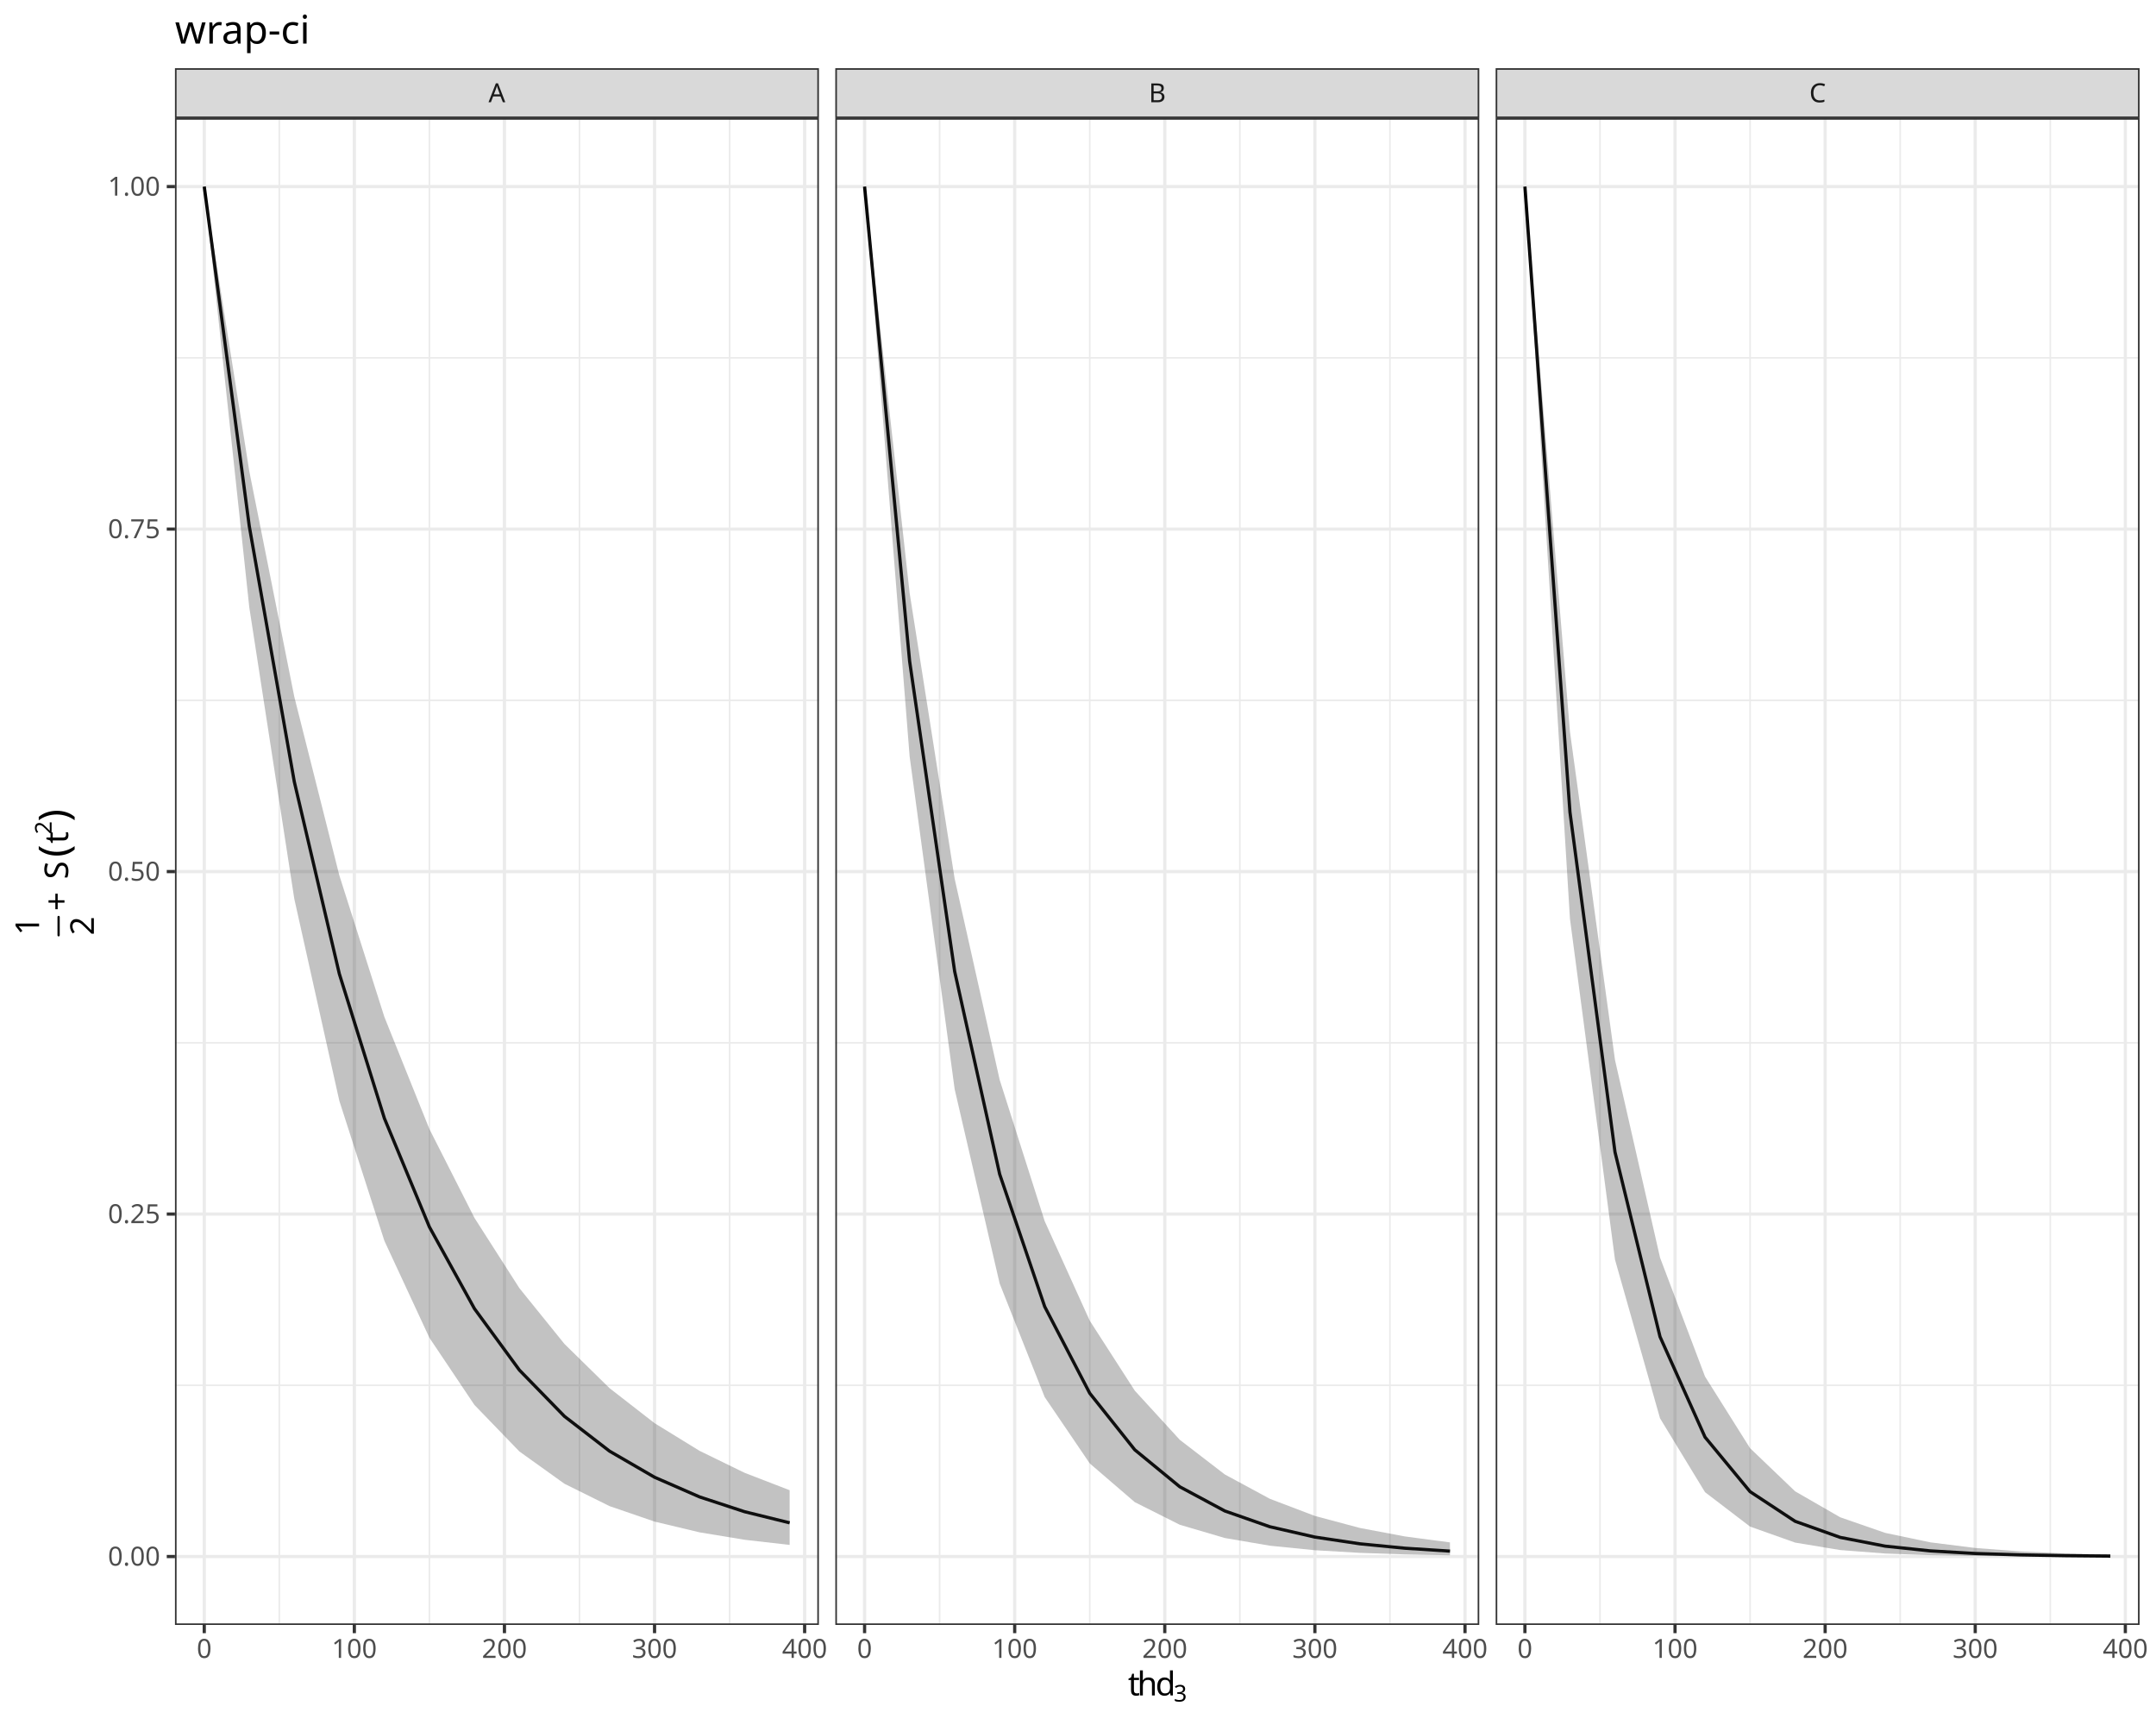
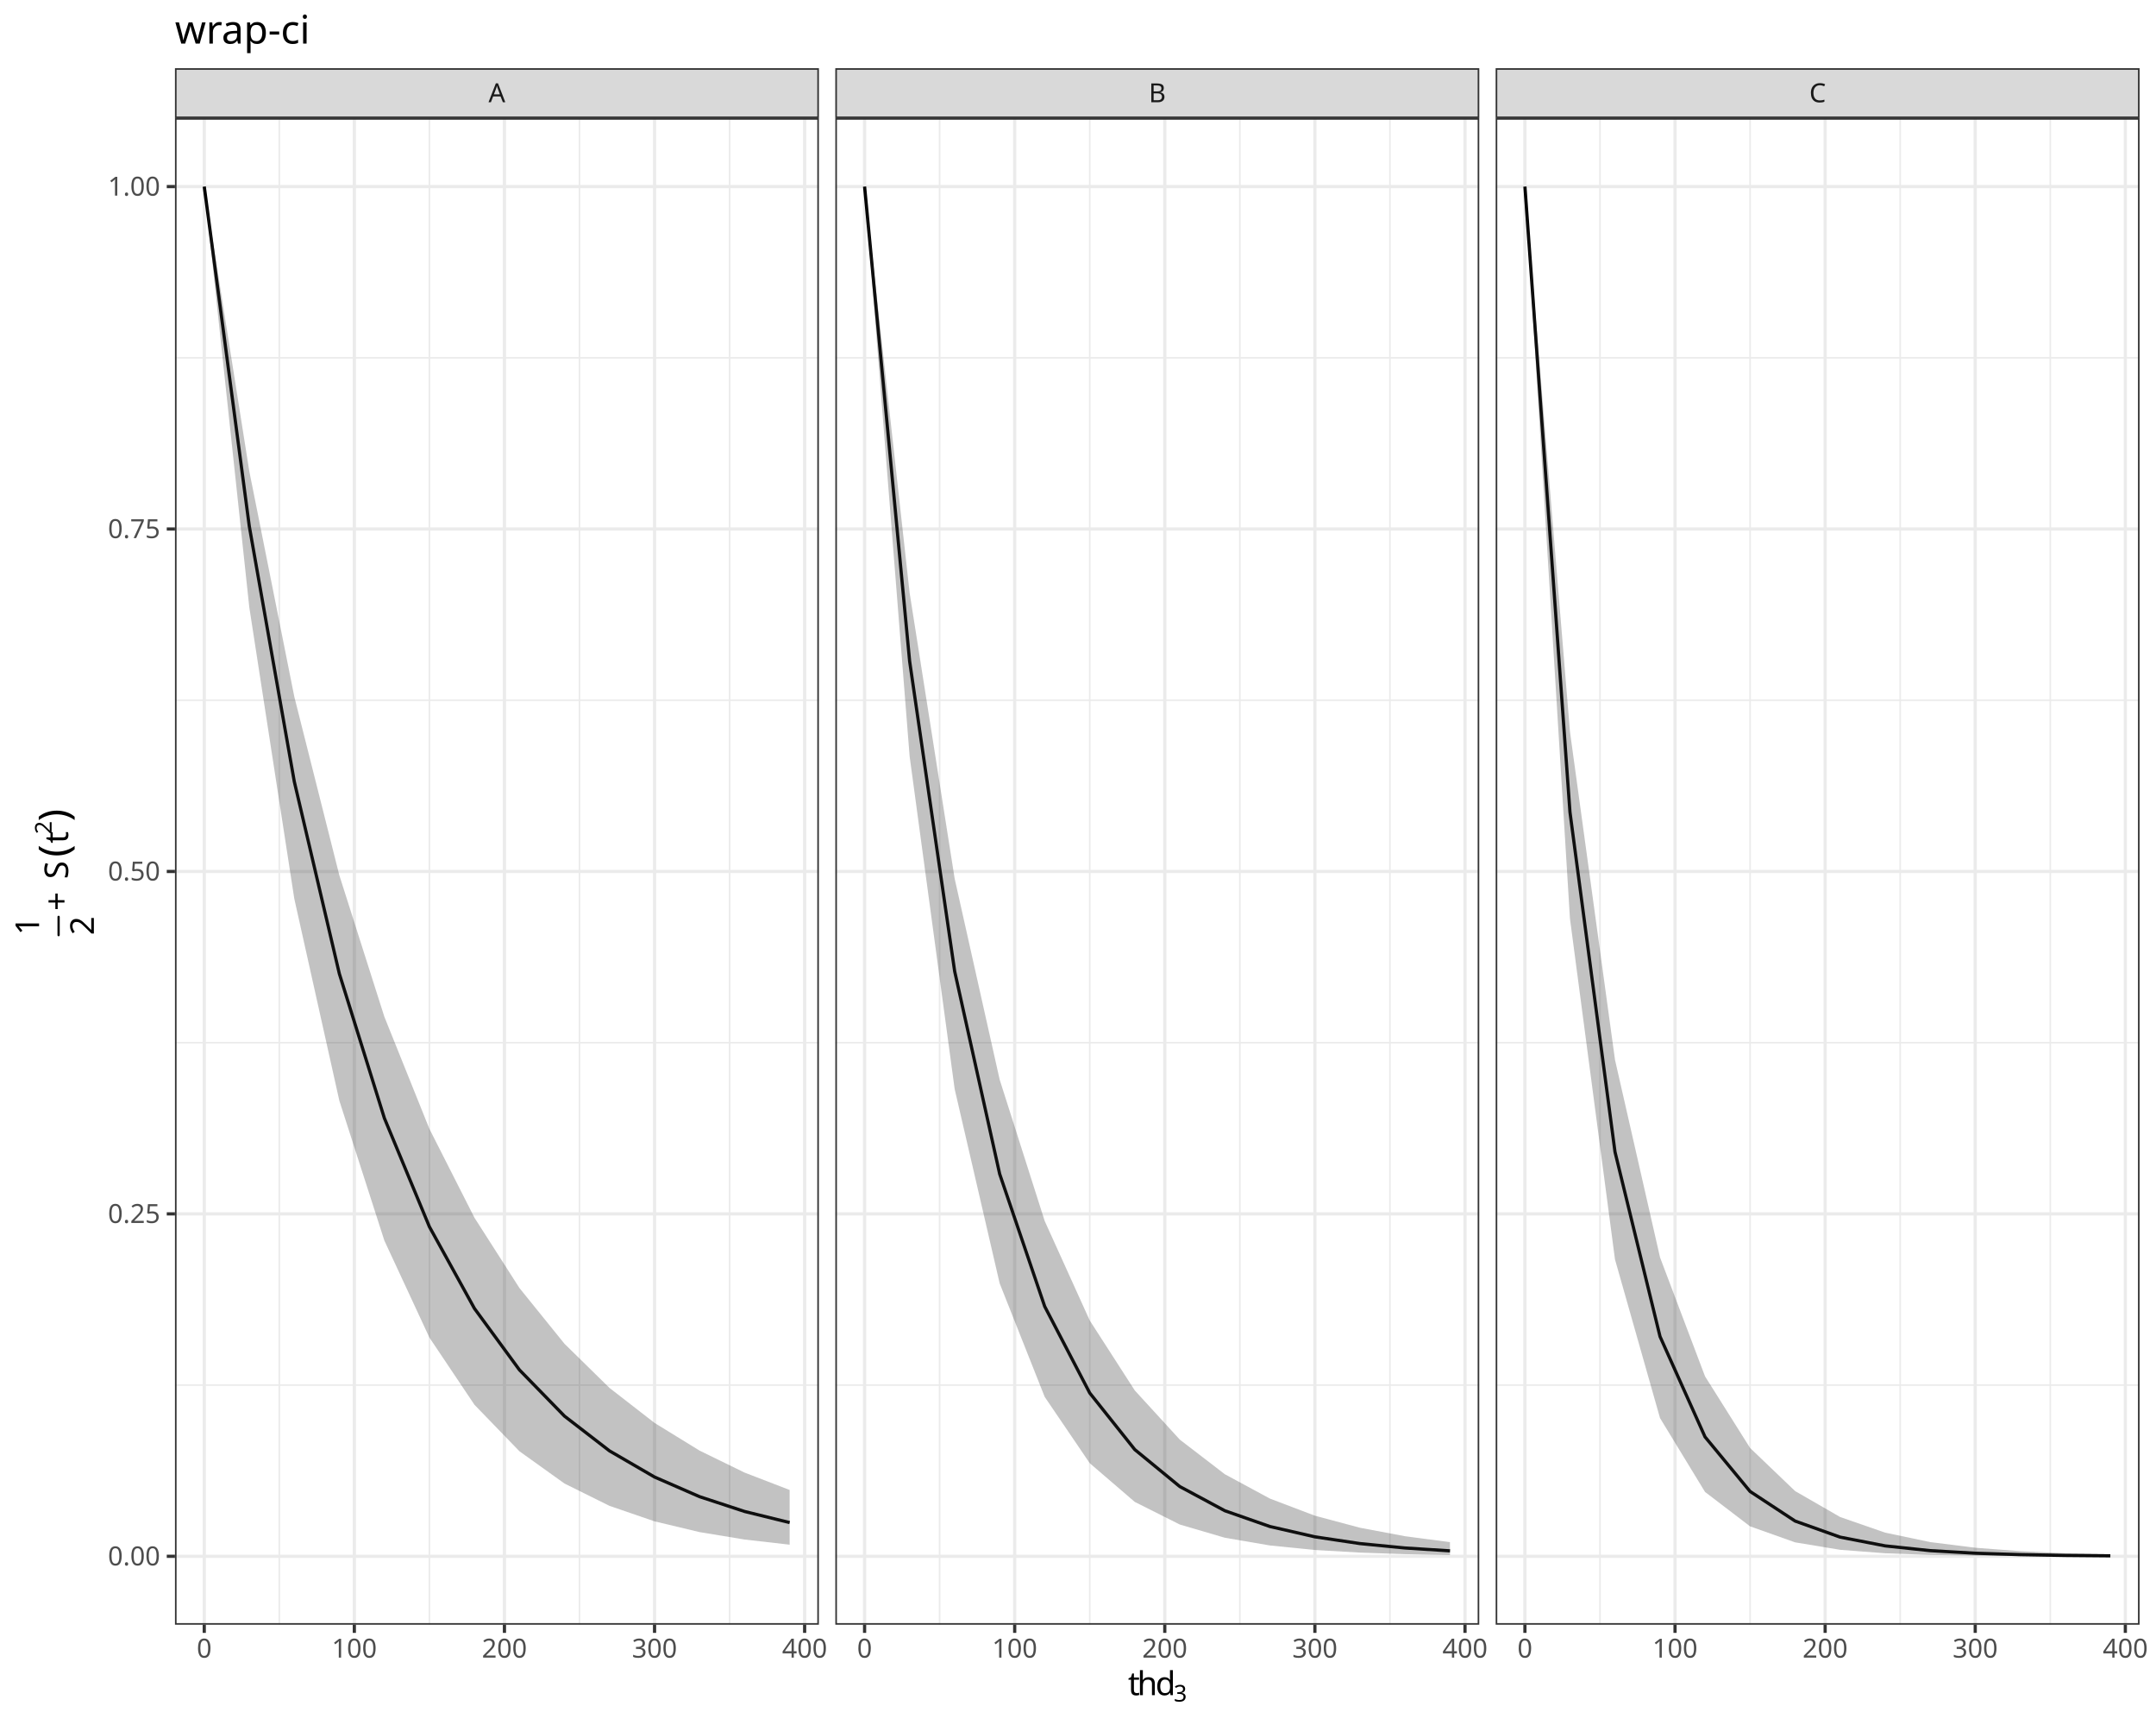
<svg xmlns="http://www.w3.org/2000/svg" class="svglite" data-engine-version="2.0" width="720.00pt" height="576.00pt" viewBox="0 0 720.00 576.00">
  <defs>
    <style type="text/css">
    .svglite line, .svglite polyline, .svglite polygon, .svglite path, .svglite rect, .svglite circle {
      fill: none;
      stroke: #000000;
      stroke-linecap: round;
      stroke-linejoin: round;
      stroke-miterlimit: 10.00;
    }
  </style>
  </defs>
  <rect width="100%" height="100%" style="stroke: none; fill: #FFFFFF;" />
  <defs>
    <clipPath id="cpMC4wMHw3MjAuMDB8MC4wMHw1NzYuMDA=">
      <rect x="0.00" y="0.00" width="720.00" height="576.00" />
    </clipPath>
  </defs>
  <g clip-path="url(#cpMC4wMHw3MjAuMDB8MC4wMHw1NzYuMDA=)">
    <rect x="0" y="0.00" width="720.00" height="576.00" style="stroke-width: 1.07; stroke: #FFFFFF; fill: #FFFFFF;" />
  </g>
  <defs>
-     <clipPath id="cpNTguNDN8MjczLjQ4fDM5LjQzfDU0Mi42MA==">
-       <rect x="58.43" y="39.43" width="215.04" height="503.17" />
-     </clipPath>
-   </defs>
-   <g clip-path="url(#cpNTguNDN8MjczLjQ4fDM5LjQzfDU0Mi42MA==)">
-     <rect x="58.43" y="39.43" width="215.04" height="503.17" style="stroke-width: 1.07; stroke: none; fill: #FFFFFF;" />
-     <polyline points="58.43,462.57 273.48,462.57 " style="stroke-width: 0.53; stroke: #EBEBEB; stroke-linecap: butt;" />
-     <polyline points="58.43,348.21 273.48,348.21 " style="stroke-width: 0.53; stroke: #EBEBEB; stroke-linecap: butt;" />
-     <polyline points="58.43,233.85 273.48,233.85 " style="stroke-width: 0.53; stroke: #EBEBEB; stroke-linecap: butt;" />
-     <polyline points="58.43,119.49 273.48,119.49 " style="stroke-width: 0.53; stroke: #EBEBEB; stroke-linecap: butt;" />
-     <polyline points="93.27,542.60 93.27,39.43 " style="stroke-width: 0.53; stroke: #EBEBEB; stroke-linecap: butt;" />
-     <polyline points="143.40,542.60 143.40,39.43 " style="stroke-width: 0.53; stroke: #EBEBEB; stroke-linecap: butt;" />
-     <polyline points="193.52,542.60 193.52,39.43 " style="stroke-width: 0.53; stroke: #EBEBEB; stroke-linecap: butt;" />
-     <polyline points="243.65,542.60 243.65,39.43 " style="stroke-width: 0.53; stroke: #EBEBEB; stroke-linecap: butt;" />
-     <polyline points="58.43,519.75 273.48,519.75 " style="stroke-width: 1.07; stroke: #EBEBEB; stroke-linecap: butt;" />
-     <polyline points="58.43,405.39 273.48,405.39 " style="stroke-width: 1.07; stroke: #EBEBEB; stroke-linecap: butt;" />
-     <polyline points="58.43,291.03 273.48,291.03 " style="stroke-width: 1.07; stroke: #EBEBEB; stroke-linecap: butt;" />
-     <polyline points="58.43,176.67 273.48,176.67 " style="stroke-width: 1.07; stroke: #EBEBEB; stroke-linecap: butt;" />
+     <clipPath id="cpNTguNDN8MjczLjQ4fDM5LjQzfDU0Mi41MQ==">
+       <rect x="58.43" y="39.43" width="215.04" height="503.08" />
+     </clipPath>
+   </defs>
+   <g clip-path="url(#cpNTguNDN8MjczLjQ4fDM5LjQzfDU0Mi41MQ==)">
+     <rect x="58.43" y="39.43" width="215.04" height="503.08" style="stroke-width: 1.07; stroke: none; fill: #FFFFFF;" />
+     <polyline points="58.43,462.50 273.48,462.50 " style="stroke-width: 0.53; stroke: #EBEBEB; stroke-linecap: butt;" />
+     <polyline points="58.43,348.16 273.48,348.16 " style="stroke-width: 0.53; stroke: #EBEBEB; stroke-linecap: butt;" />
+     <polyline points="58.43,233.81 273.48,233.81 " style="stroke-width: 0.53; stroke: #EBEBEB; stroke-linecap: butt;" />
+     <polyline points="58.43,119.47 273.48,119.47 " style="stroke-width: 0.53; stroke: #EBEBEB; stroke-linecap: butt;" />
+     <polyline points="93.27,542.51 93.27,39.43 " style="stroke-width: 0.53; stroke: #EBEBEB; stroke-linecap: butt;" />
+     <polyline points="143.40,542.51 143.40,39.43 " style="stroke-width: 0.53; stroke: #EBEBEB; stroke-linecap: butt;" />
+     <polyline points="193.52,542.51 193.52,39.43 " style="stroke-width: 0.53; stroke: #EBEBEB; stroke-linecap: butt;" />
+     <polyline points="243.65,542.51 243.65,39.43 " style="stroke-width: 0.53; stroke: #EBEBEB; stroke-linecap: butt;" />
+     <polyline points="58.43,519.67 273.48,519.67 " style="stroke-width: 1.07; stroke: #EBEBEB; stroke-linecap: butt;" />
+     <polyline points="58.43,405.33 273.48,405.33 " style="stroke-width: 1.07; stroke: #EBEBEB; stroke-linecap: butt;" />
+     <polyline points="58.43,290.99 273.48,290.99 " style="stroke-width: 1.07; stroke: #EBEBEB; stroke-linecap: butt;" />
+     <polyline points="58.43,176.64 273.48,176.64 " style="stroke-width: 1.07; stroke: #EBEBEB; stroke-linecap: butt;" />
    <polyline points="58.43,62.30 273.48,62.30 " style="stroke-width: 1.07; stroke: #EBEBEB; stroke-linecap: butt;" />
-     <polyline points="68.21,542.60 68.21,39.43 " style="stroke-width: 1.07; stroke: #EBEBEB; stroke-linecap: butt;" />
-     <polyline points="118.33,542.60 118.33,39.43 " style="stroke-width: 1.07; stroke: #EBEBEB; stroke-linecap: butt;" />
-     <polyline points="168.46,542.60 168.46,39.43 " style="stroke-width: 1.07; stroke: #EBEBEB; stroke-linecap: butt;" />
-     <polyline points="218.59,542.60 218.59,39.43 " style="stroke-width: 1.07; stroke: #EBEBEB; stroke-linecap: butt;" />
-     <polyline points="268.71,542.60 268.71,39.43 " style="stroke-width: 1.07; stroke: #EBEBEB; stroke-linecap: butt;" />
-     <polyline points="68.21,62.30 83.25,175.72 98.28,261.02 113.32,325.17 128.36,373.41 143.40,409.70 158.44,436.98 173.47,457.51 188.51,472.94 203.55,484.55 218.59,493.27 233.63,499.84 248.66,504.78 263.70,508.49 " style="stroke-width: 1.07; stroke-linecap: butt;" />
-     <polygon points="68.21,62.30 83.25,157.35 98.28,232.65 113.32,292.30 128.36,339.56 143.40,377.00 158.44,406.66 173.47,430.16 188.51,448.77 203.55,463.52 218.59,475.21 233.63,484.46 248.66,491.79 263.70,497.60 263.70,515.87 248.66,514.15 233.63,511.67 218.59,508.08 203.55,502.91 188.51,495.45 173.47,484.68 158.44,469.13 143.40,446.70 128.36,414.31 113.32,367.58 98.28,300.13 83.25,202.79 68.21,62.30 " style="stroke-width: 0.00; stroke: none; stroke-linecap: butt; fill: #333333; fill-opacity: 0.30;" />
-     <polyline points="68.21,62.30 83.25,157.35 98.28,232.65 113.32,292.30 128.36,339.56 143.40,377.00 158.44,406.66 173.47,430.16 188.51,448.77 203.55,463.52 218.59,475.21 233.63,484.46 248.66,491.79 263.70,497.60 " style="stroke-width: 1.07; stroke: none; stroke-linecap: butt;" />
-     <polyline points="263.70,515.87 248.66,514.15 233.63,511.67 218.59,508.08 203.55,502.91 188.51,495.45 173.47,484.68 158.44,469.13 143.40,446.70 128.36,414.31 113.32,367.58 98.28,300.13 83.25,202.79 68.21,62.30 " style="stroke-width: 1.07; stroke: none; stroke-linecap: butt;" />
-     <rect x="58.43" y="39.43" width="215.04" height="503.17" style="stroke-width: 1.07; stroke: #333333;" />
-   </g>
-   <g clip-path="url(#cpMC4wMHw3MjAuMDB8MC4wMHw1NzYuMDA=)">
- </g>
-   <defs>
-     <clipPath id="cpMjc4Ljk2fDQ5NC4wMHwzOS40M3w1NDIuNjA=">
-       <rect x="278.96" y="39.43" width="215.04" height="503.17" />
-     </clipPath>
-   </defs>
-   <g clip-path="url(#cpMjc4Ljk2fDQ5NC4wMHwzOS40M3w1NDIuNjA=)">
-     <rect x="278.96" y="39.43" width="215.04" height="503.17" style="stroke-width: 1.07; stroke: none; fill: #FFFFFF;" />
-     <polyline points="278.96,462.57 494.00,462.57 " style="stroke-width: 0.53; stroke: #EBEBEB; stroke-linecap: butt;" />
-     <polyline points="278.96,348.21 494.00,348.21 " style="stroke-width: 0.53; stroke: #EBEBEB; stroke-linecap: butt;" />
-     <polyline points="278.96,233.85 494.00,233.85 " style="stroke-width: 0.53; stroke: #EBEBEB; stroke-linecap: butt;" />
-     <polyline points="278.96,119.49 494.00,119.49 " style="stroke-width: 0.53; stroke: #EBEBEB; stroke-linecap: butt;" />
-     <polyline points="313.79,542.60 313.79,39.43 " style="stroke-width: 0.53; stroke: #EBEBEB; stroke-linecap: butt;" />
-     <polyline points="363.92,542.60 363.92,39.43 " style="stroke-width: 0.53; stroke: #EBEBEB; stroke-linecap: butt;" />
-     <polyline points="414.05,542.60 414.05,39.43 " style="stroke-width: 0.53; stroke: #EBEBEB; stroke-linecap: butt;" />
-     <polyline points="464.17,542.60 464.17,39.43 " style="stroke-width: 0.53; stroke: #EBEBEB; stroke-linecap: butt;" />
-     <polyline points="278.96,519.75 494.00,519.75 " style="stroke-width: 1.07; stroke: #EBEBEB; stroke-linecap: butt;" />
-     <polyline points="278.96,405.39 494.00,405.39 " style="stroke-width: 1.07; stroke: #EBEBEB; stroke-linecap: butt;" />
-     <polyline points="278.96,291.03 494.00,291.03 " style="stroke-width: 1.07; stroke: #EBEBEB; stroke-linecap: butt;" />
-     <polyline points="278.96,176.67 494.00,176.67 " style="stroke-width: 1.07; stroke: #EBEBEB; stroke-linecap: butt;" />
+     <polyline points="68.21,542.51 68.21,39.43 " style="stroke-width: 1.07; stroke: #EBEBEB; stroke-linecap: butt;" />
+     <polyline points="118.33,542.51 118.33,39.43 " style="stroke-width: 1.07; stroke: #EBEBEB; stroke-linecap: butt;" />
+     <polyline points="168.46,542.51 168.46,39.43 " style="stroke-width: 1.07; stroke: #EBEBEB; stroke-linecap: butt;" />
+     <polyline points="218.59,542.51 218.59,39.43 " style="stroke-width: 1.07; stroke: #EBEBEB; stroke-linecap: butt;" />
+     <polyline points="268.71,542.51 268.71,39.43 " style="stroke-width: 1.07; stroke: #EBEBEB; stroke-linecap: butt;" />
+     <polyline points="68.21,62.30 83.25,175.70 98.28,260.98 113.32,325.12 128.36,373.36 143.40,409.63 158.44,436.92 173.47,457.43 188.51,472.86 203.55,484.47 218.59,493.20 233.63,499.76 248.66,504.70 263.70,508.41 " style="stroke-width: 1.07; stroke-linecap: butt;" />
+     <polygon points="68.21,62.30 83.25,157.33 98.28,232.62 113.32,292.26 128.36,339.51 143.40,376.94 158.44,406.60 173.47,430.09 188.51,448.70 203.55,463.45 218.59,475.13 233.63,484.38 248.66,491.72 263.70,497.52 263.70,515.79 248.66,514.07 233.63,511.59 218.59,508.00 203.55,502.83 188.51,495.37 173.47,484.60 158.44,469.06 143.40,446.63 128.36,414.25 113.32,367.52 98.28,300.09 83.25,202.76 68.21,62.30 " style="stroke-width: 0.00; stroke: none; stroke-linecap: butt; fill: #333333; fill-opacity: 0.30;" />
+     <polyline points="68.21,62.30 83.25,157.33 98.28,232.62 113.32,292.26 128.36,339.51 143.40,376.94 158.44,406.60 173.47,430.09 188.51,448.70 203.55,463.45 218.59,475.13 233.63,484.38 248.66,491.72 263.70,497.52 " style="stroke-width: 1.07; stroke: none; stroke-linecap: butt;" />
+     <polyline points="263.70,515.79 248.66,514.07 233.63,511.59 218.59,508.00 203.55,502.83 188.51,495.37 173.47,484.60 158.44,469.06 143.40,446.63 128.36,414.25 113.32,367.52 98.28,300.09 83.25,202.76 68.21,62.30 " style="stroke-width: 1.07; stroke: none; stroke-linecap: butt;" />
+     <rect x="58.43" y="39.43" width="215.04" height="503.08" style="stroke-width: 1.07; stroke: #333333;" />
+   </g>
+   <g clip-path="url(#cpMC4wMHw3MjAuMDB8MC4wMHw1NzYuMDA=)">
+ </g>
+   <defs>
+     <clipPath id="cpMjc4Ljk2fDQ5NC4wMHwzOS40M3w1NDIuNTE=">
+       <rect x="278.96" y="39.43" width="215.04" height="503.08" />
+     </clipPath>
+   </defs>
+   <g clip-path="url(#cpMjc4Ljk2fDQ5NC4wMHwzOS40M3w1NDIuNTE=)">
+     <rect x="278.96" y="39.43" width="215.04" height="503.08" style="stroke-width: 1.07; stroke: none; fill: #FFFFFF;" />
+     <polyline points="278.96,462.50 494.00,462.50 " style="stroke-width: 0.53; stroke: #EBEBEB; stroke-linecap: butt;" />
+     <polyline points="278.96,348.16 494.00,348.16 " style="stroke-width: 0.53; stroke: #EBEBEB; stroke-linecap: butt;" />
+     <polyline points="278.96,233.81 494.00,233.81 " style="stroke-width: 0.53; stroke: #EBEBEB; stroke-linecap: butt;" />
+     <polyline points="278.96,119.47 494.00,119.47 " style="stroke-width: 0.53; stroke: #EBEBEB; stroke-linecap: butt;" />
+     <polyline points="313.79,542.51 313.79,39.43 " style="stroke-width: 0.53; stroke: #EBEBEB; stroke-linecap: butt;" />
+     <polyline points="363.92,542.51 363.92,39.43 " style="stroke-width: 0.53; stroke: #EBEBEB; stroke-linecap: butt;" />
+     <polyline points="414.05,542.51 414.05,39.43 " style="stroke-width: 0.53; stroke: #EBEBEB; stroke-linecap: butt;" />
+     <polyline points="464.17,542.51 464.17,39.43 " style="stroke-width: 0.53; stroke: #EBEBEB; stroke-linecap: butt;" />
+     <polyline points="278.96,519.67 494.00,519.67 " style="stroke-width: 1.07; stroke: #EBEBEB; stroke-linecap: butt;" />
+     <polyline points="278.96,405.33 494.00,405.33 " style="stroke-width: 1.07; stroke: #EBEBEB; stroke-linecap: butt;" />
+     <polyline points="278.96,290.99 494.00,290.99 " style="stroke-width: 1.07; stroke: #EBEBEB; stroke-linecap: butt;" />
+     <polyline points="278.96,176.64 494.00,176.64 " style="stroke-width: 1.07; stroke: #EBEBEB; stroke-linecap: butt;" />
    <polyline points="278.96,62.30 494.00,62.30 " style="stroke-width: 1.07; stroke: #EBEBEB; stroke-linecap: butt;" />
-     <polyline points="288.73,542.60 288.73,39.43 " style="stroke-width: 1.07; stroke: #EBEBEB; stroke-linecap: butt;" />
-     <polyline points="338.86,542.60 338.86,39.43 " style="stroke-width: 1.07; stroke: #EBEBEB; stroke-linecap: butt;" />
-     <polyline points="388.98,542.60 388.98,39.43 " style="stroke-width: 1.07; stroke: #EBEBEB; stroke-linecap: butt;" />
-     <polyline points="439.11,542.60 439.11,39.43 " style="stroke-width: 1.07; stroke: #EBEBEB; stroke-linecap: butt;" />
-     <polyline points="489.24,542.60 489.24,39.43 " style="stroke-width: 1.07; stroke: #EBEBEB; stroke-linecap: butt;" />
-     <polyline points="288.73,62.30 303.77,220.79 318.81,324.37 333.84,392.07 348.88,436.30 363.92,465.22 378.96,484.11 394.00,496.46 409.03,504.53 424.07,509.80 439.11,513.25 454.15,515.50 469.19,516.97 484.22,517.94 " style="stroke-width: 1.07; stroke-linecap: butt;" />
-     <polygon points="288.73,62.30 303.77,197.99 318.81,293.43 333.84,360.56 348.88,407.78 363.92,440.99 378.96,464.35 394.00,480.78 409.03,492.34 424.07,500.47 439.11,506.19 454.15,510.21 469.19,513.04 484.22,515.03 484.22,519.33 469.19,519.03 454.15,518.52 439.11,517.64 424.07,516.13 409.03,513.56 394.00,509.14 378.96,501.59 363.92,488.65 348.88,466.51 333.84,428.60 318.81,363.69 303.77,252.56 288.73,62.30 " style="stroke-width: 0.00; stroke: none; stroke-linecap: butt; fill: #333333; fill-opacity: 0.30;" />
-     <polyline points="288.73,62.30 303.77,197.99 318.81,293.43 333.84,360.56 348.88,407.78 363.92,440.99 378.96,464.35 394.00,480.78 409.03,492.34 424.07,500.47 439.11,506.19 454.15,510.21 469.19,513.04 484.22,515.03 " style="stroke-width: 1.07; stroke: none; stroke-linecap: butt;" />
-     <polyline points="484.22,519.33 469.19,519.03 454.15,518.52 439.11,517.64 424.07,516.13 409.03,513.56 394.00,509.14 378.96,501.59 363.92,488.65 348.88,466.51 333.84,428.60 318.81,363.69 303.77,252.56 288.73,62.30 " style="stroke-width: 1.07; stroke: none; stroke-linecap: butt;" />
-     <rect x="278.96" y="39.43" width="215.04" height="503.17" style="stroke-width: 1.07; stroke: #333333;" />
-   </g>
-   <g clip-path="url(#cpMC4wMHw3MjAuMDB8MC4wMHw1NzYuMDA=)">
- </g>
-   <defs>
-     <clipPath id="cpNDk5LjQ4fDcxNC41MnwzOS40M3w1NDIuNjA=">
-       <rect x="499.48" y="39.43" width="215.04" height="503.17" />
-     </clipPath>
-   </defs>
-   <g clip-path="url(#cpNDk5LjQ4fDcxNC41MnwzOS40M3w1NDIuNjA=)">
-     <rect x="499.48" y="39.43" width="215.04" height="503.17" style="stroke-width: 1.07; stroke: none; fill: #FFFFFF;" />
-     <polyline points="499.48,462.57 714.52,462.57 " style="stroke-width: 0.53; stroke: #EBEBEB; stroke-linecap: butt;" />
-     <polyline points="499.48,348.21 714.52,348.21 " style="stroke-width: 0.53; stroke: #EBEBEB; stroke-linecap: butt;" />
-     <polyline points="499.48,233.85 714.52,233.85 " style="stroke-width: 0.53; stroke: #EBEBEB; stroke-linecap: butt;" />
-     <polyline points="499.48,119.49 714.52,119.49 " style="stroke-width: 0.53; stroke: #EBEBEB; stroke-linecap: butt;" />
-     <polyline points="534.32,542.60 534.32,39.43 " style="stroke-width: 0.53; stroke: #EBEBEB; stroke-linecap: butt;" />
-     <polyline points="584.44,542.60 584.44,39.43 " style="stroke-width: 0.53; stroke: #EBEBEB; stroke-linecap: butt;" />
-     <polyline points="634.57,542.60 634.57,39.43 " style="stroke-width: 0.53; stroke: #EBEBEB; stroke-linecap: butt;" />
-     <polyline points="684.70,542.60 684.70,39.43 " style="stroke-width: 0.53; stroke: #EBEBEB; stroke-linecap: butt;" />
-     <polyline points="499.48,519.75 714.52,519.75 " style="stroke-width: 1.07; stroke: #EBEBEB; stroke-linecap: butt;" />
-     <polyline points="499.48,405.39 714.52,405.39 " style="stroke-width: 1.07; stroke: #EBEBEB; stroke-linecap: butt;" />
-     <polyline points="499.48,291.03 714.52,291.03 " style="stroke-width: 1.07; stroke: #EBEBEB; stroke-linecap: butt;" />
-     <polyline points="499.48,176.67 714.52,176.67 " style="stroke-width: 1.07; stroke: #EBEBEB; stroke-linecap: butt;" />
+     <polyline points="288.73,542.51 288.73,39.43 " style="stroke-width: 1.07; stroke: #EBEBEB; stroke-linecap: butt;" />
+     <polyline points="338.86,542.51 338.86,39.43 " style="stroke-width: 1.07; stroke: #EBEBEB; stroke-linecap: butt;" />
+     <polyline points="388.98,542.51 388.98,39.43 " style="stroke-width: 1.07; stroke: #EBEBEB; stroke-linecap: butt;" />
+     <polyline points="439.11,542.51 439.11,39.43 " style="stroke-width: 1.07; stroke: #EBEBEB; stroke-linecap: butt;" />
+     <polyline points="489.24,542.51 489.24,39.43 " style="stroke-width: 1.07; stroke: #EBEBEB; stroke-linecap: butt;" />
+     <polyline points="288.73,62.30 303.77,220.76 318.81,324.32 333.84,392.00 348.88,436.24 363.92,465.14 378.96,484.03 394.00,496.38 409.03,504.45 424.07,509.72 439.11,513.17 454.15,515.42 469.19,516.89 484.22,517.85 " style="stroke-width: 1.07; stroke-linecap: butt;" />
+     <polygon points="288.73,62.30 303.77,197.96 318.81,293.38 333.84,360.50 348.88,407.71 363.92,440.92 378.96,464.28 394.00,480.71 409.03,492.26 424.07,500.39 439.11,506.11 454.15,510.13 469.19,512.96 484.22,514.95 484.22,519.25 469.19,518.95 454.15,518.43 439.11,517.56 424.07,516.05 409.03,513.47 394.00,509.06 378.96,501.51 363.92,488.58 348.88,466.44 333.84,428.53 318.81,363.64 303.77,252.53 288.73,62.30 " style="stroke-width: 0.00; stroke: none; stroke-linecap: butt; fill: #333333; fill-opacity: 0.30;" />
+     <polyline points="288.73,62.30 303.77,197.96 318.81,293.38 333.84,360.50 348.88,407.71 363.92,440.92 378.96,464.28 394.00,480.71 409.03,492.26 424.07,500.39 439.11,506.11 454.15,510.13 469.19,512.96 484.22,514.95 " style="stroke-width: 1.07; stroke: none; stroke-linecap: butt;" />
+     <polyline points="484.22,519.25 469.19,518.95 454.15,518.43 439.11,517.56 424.07,516.05 409.03,513.47 394.00,509.06 378.96,501.51 363.92,488.58 348.88,466.44 333.84,428.53 318.81,363.64 303.77,252.53 288.73,62.30 " style="stroke-width: 1.07; stroke: none; stroke-linecap: butt;" />
+     <rect x="278.96" y="39.43" width="215.04" height="503.08" style="stroke-width: 1.07; stroke: #333333;" />
+   </g>
+   <g clip-path="url(#cpMC4wMHw3MjAuMDB8MC4wMHw1NzYuMDA=)">
+ </g>
+   <defs>
+     <clipPath id="cpNDk5LjQ4fDcxNC41MnwzOS40M3w1NDIuNTE=">
+       <rect x="499.48" y="39.43" width="215.04" height="503.08" />
+     </clipPath>
+   </defs>
+   <g clip-path="url(#cpNDk5LjQ4fDcxNC41MnwzOS40M3w1NDIuNTE=)">
+     <rect x="499.48" y="39.43" width="215.04" height="503.08" style="stroke-width: 1.07; stroke: none; fill: #FFFFFF;" />
+     <polyline points="499.48,462.50 714.52,462.50 " style="stroke-width: 0.53; stroke: #EBEBEB; stroke-linecap: butt;" />
+     <polyline points="499.48,348.16 714.52,348.16 " style="stroke-width: 0.53; stroke: #EBEBEB; stroke-linecap: butt;" />
+     <polyline points="499.48,233.81 714.52,233.81 " style="stroke-width: 0.53; stroke: #EBEBEB; stroke-linecap: butt;" />
+     <polyline points="499.48,119.47 714.52,119.47 " style="stroke-width: 0.53; stroke: #EBEBEB; stroke-linecap: butt;" />
+     <polyline points="534.32,542.51 534.32,39.43 " style="stroke-width: 0.53; stroke: #EBEBEB; stroke-linecap: butt;" />
+     <polyline points="584.44,542.51 584.44,39.43 " style="stroke-width: 0.53; stroke: #EBEBEB; stroke-linecap: butt;" />
+     <polyline points="634.57,542.51 634.57,39.43 " style="stroke-width: 0.53; stroke: #EBEBEB; stroke-linecap: butt;" />
+     <polyline points="684.70,542.51 684.70,39.43 " style="stroke-width: 0.53; stroke: #EBEBEB; stroke-linecap: butt;" />
+     <polyline points="499.48,519.67 714.52,519.67 " style="stroke-width: 1.07; stroke: #EBEBEB; stroke-linecap: butt;" />
+     <polyline points="499.48,405.33 714.52,405.33 " style="stroke-width: 1.07; stroke: #EBEBEB; stroke-linecap: butt;" />
+     <polyline points="499.48,290.99 714.52,290.99 " style="stroke-width: 1.07; stroke: #EBEBEB; stroke-linecap: butt;" />
+     <polyline points="499.48,176.64 714.52,176.64 " style="stroke-width: 1.07; stroke: #EBEBEB; stroke-linecap: butt;" />
    <polyline points="499.48,62.30 714.52,62.30 " style="stroke-width: 1.07; stroke: #EBEBEB; stroke-linecap: butt;" />
-     <polyline points="509.25,542.60 509.25,39.43 " style="stroke-width: 1.07; stroke: #EBEBEB; stroke-linecap: butt;" />
-     <polyline points="559.38,542.60 559.38,39.43 " style="stroke-width: 1.07; stroke: #EBEBEB; stroke-linecap: butt;" />
-     <polyline points="609.51,542.60 609.51,39.43 " style="stroke-width: 1.07; stroke: #EBEBEB; stroke-linecap: butt;" />
-     <polyline points="659.63,542.60 659.63,39.43 " style="stroke-width: 1.07; stroke: #EBEBEB; stroke-linecap: butt;" />
-     <polyline points="709.76,542.60 709.76,39.43 " style="stroke-width: 1.07; stroke: #EBEBEB; stroke-linecap: butt;" />
-     <polyline points="509.25,62.30 524.29,271.19 539.33,384.69 554.37,446.36 569.40,479.88 584.44,498.08 599.48,507.98 614.52,513.35 629.56,516.28 644.59,517.86 659.63,518.73 674.67,519.19 689.71,519.45 704.75,519.59 " style="stroke-width: 1.07; stroke-linecap: butt;" />
-     <polygon points="509.25,62.30 524.29,244.34 539.33,353.94 554.37,419.92 569.40,459.65 584.44,483.57 599.48,497.97 614.52,506.63 629.56,511.85 644.59,515.00 659.63,516.89 674.67,518.03 689.71,518.71 704.75,519.13 704.75,519.73 689.71,519.70 674.67,519.65 659.63,519.53 644.59,519.28 629.56,518.74 614.52,517.58 599.48,515.09 584.44,509.75 569.40,498.26 554.37,473.59 539.33,420.60 524.29,306.79 509.25,62.30 " style="stroke-width: 0.00; stroke: none; stroke-linecap: butt; fill: #333333; fill-opacity: 0.30;" />
-     <polyline points="509.25,62.30 524.29,244.34 539.33,353.94 554.37,419.92 569.40,459.65 584.44,483.57 599.48,497.97 614.52,506.63 629.56,511.85 644.59,515.00 659.63,516.89 674.67,518.03 689.71,518.71 704.75,519.13 " style="stroke-width: 1.07; stroke: none; stroke-linecap: butt;" />
-     <polyline points="704.75,519.73 689.71,519.70 674.67,519.65 659.63,519.53 644.59,519.28 629.56,518.74 614.52,517.58 599.48,515.09 584.44,509.75 569.40,498.26 554.37,473.59 539.33,420.60 524.29,306.79 509.25,62.30 " style="stroke-width: 1.07; stroke: none; stroke-linecap: butt;" />
-     <rect x="499.48" y="39.43" width="215.04" height="503.17" style="stroke-width: 1.07; stroke: #333333;" />
+     <polyline points="509.25,542.51 509.25,39.43 " style="stroke-width: 1.07; stroke: #EBEBEB; stroke-linecap: butt;" />
+     <polyline points="559.38,542.51 559.38,39.43 " style="stroke-width: 1.07; stroke: #EBEBEB; stroke-linecap: butt;" />
+     <polyline points="609.51,542.51 609.51,39.43 " style="stroke-width: 1.07; stroke: #EBEBEB; stroke-linecap: butt;" />
+     <polyline points="659.63,542.51 659.63,39.43 " style="stroke-width: 1.07; stroke: #EBEBEB; stroke-linecap: butt;" />
+     <polyline points="709.76,542.51 709.76,39.43 " style="stroke-width: 1.07; stroke: #EBEBEB; stroke-linecap: butt;" />
+     <polyline points="509.25,62.30 524.29,271.15 539.33,384.63 554.37,446.29 569.40,479.80 584.44,498.01 599.48,507.90 614.52,513.27 629.56,516.19 644.59,517.78 659.63,518.64 674.67,519.11 689.71,519.37 704.75,519.50 " style="stroke-width: 1.07; stroke-linecap: butt;" />
+     <polygon points="509.25,62.30 524.29,244.31 539.33,353.88 554.37,419.86 569.40,459.58 584.44,483.49 599.48,497.89 614.52,506.55 629.56,511.77 644.59,514.92 659.63,516.81 674.67,517.95 689.71,518.63 704.75,519.04 704.75,519.65 689.71,519.62 674.67,519.57 659.63,519.45 644.59,519.20 629.56,518.66 614.52,517.50 599.48,515.01 584.44,509.67 569.40,498.18 554.37,473.52 539.33,420.54 524.29,306.74 509.25,62.30 " style="stroke-width: 0.00; stroke: none; stroke-linecap: butt; fill: #333333; fill-opacity: 0.30;" />
+     <polyline points="509.25,62.30 524.29,244.31 539.33,353.88 554.37,419.86 569.40,459.58 584.44,483.49 599.48,497.89 614.52,506.55 629.56,511.77 644.59,514.92 659.63,516.81 674.67,517.95 689.71,518.63 704.75,519.04 " style="stroke-width: 1.07; stroke: none; stroke-linecap: butt;" />
+     <polyline points="704.75,519.65 689.71,519.62 674.67,519.57 659.63,519.45 644.59,519.20 629.56,518.66 614.52,517.50 599.48,515.01 584.44,509.67 569.40,498.18 554.37,473.52 539.33,420.54 524.29,306.74 509.25,62.30 " style="stroke-width: 1.07; stroke: none; stroke-linecap: butt;" />
+     <rect x="499.48" y="39.43" width="215.04" height="503.08" style="stroke-width: 1.07; stroke: #333333;" />
  </g>
  <g clip-path="url(#cpMC4wMHw3MjAuMDB8MC4wMHw1NzYuMDA=)">
</g>
  <defs>
    <clipPath id="cpNTguNDN8MjczLjQ4fDIyLjc4fDM5LjQz">
      <rect x="58.43" y="22.78" width="215.04" height="16.65" />
    </clipPath>
  </defs>
  <g clip-path="url(#cpNTguNDN8MjczLjQ4fDIyLjc4fDM5LjQz)">
    <rect x="58.43" y="22.78" width="215.04" height="16.65" style="stroke-width: 1.07; stroke: #333333; fill: #D9D9D9;" />
    <text x="165.95" y="34.14" text-anchor="middle" style="font-size: 8.80px; fill: #1A1A1A; font-family: sans;" textLength="5.87px" lengthAdjust="spacingAndGlyphs">A</text>
  </g>
  <g clip-path="url(#cpMC4wMHw3MjAuMDB8MC4wMHw1NzYuMDA=)">
</g>
  <defs>
    <clipPath id="cpMjc4Ljk2fDQ5NC4wMHwyMi43OHwzOS40Mw==">
      <rect x="278.96" y="22.78" width="215.04" height="16.65" />
    </clipPath>
  </defs>
  <g clip-path="url(#cpMjc4Ljk2fDQ5NC4wMHwyMi43OHwzOS40Mw==)">
    <rect x="278.96" y="22.78" width="215.04" height="16.65" style="stroke-width: 1.07; stroke: #333333; fill: #D9D9D9;" />
    <text x="386.48" y="34.14" text-anchor="middle" style="font-size: 8.80px; fill: #1A1A1A; font-family: sans;" textLength="5.87px" lengthAdjust="spacingAndGlyphs">B</text>
  </g>
  <g clip-path="url(#cpMC4wMHw3MjAuMDB8MC4wMHw1NzYuMDA=)">
</g>
  <defs>
    <clipPath id="cpNDk5LjQ4fDcxNC41MnwyMi43OHwzOS40Mw==">
      <rect x="499.48" y="22.78" width="215.04" height="16.65" />
    </clipPath>
  </defs>
  <g clip-path="url(#cpNDk5LjQ4fDcxNC41MnwyMi43OHwzOS40Mw==)">
    <rect x="499.48" y="22.78" width="215.04" height="16.65" style="stroke-width: 1.07; stroke: #333333; fill: #D9D9D9;" />
    <text x="607.00" y="34.14" text-anchor="middle" style="font-size: 8.80px; fill: #1A1A1A; font-family: sans;" textLength="6.36px" lengthAdjust="spacingAndGlyphs">C</text>
  </g>
  <g clip-path="url(#cpMC4wMHw3MjAuMDB8MC4wMHw1NzYuMDA=)">
-     <polyline points="68.21,545.34 68.21,542.60 " style="stroke-width: 1.07; stroke: #333333; stroke-linecap: butt;" />
-     <polyline points="118.33,545.34 118.33,542.60 " style="stroke-width: 1.07; stroke: #333333; stroke-linecap: butt;" />
-     <polyline points="168.46,545.34 168.46,542.60 " style="stroke-width: 1.07; stroke: #333333; stroke-linecap: butt;" />
-     <polyline points="218.59,545.34 218.59,542.60 " style="stroke-width: 1.07; stroke: #333333; stroke-linecap: butt;" />
-     <polyline points="268.71,545.34 268.71,542.60 " style="stroke-width: 1.07; stroke: #333333; stroke-linecap: butt;" />
-     <text x="68.21" y="553.59" text-anchor="middle" style="font-size: 8.80px; fill: #4D4D4D; font-family: sans;" textLength="4.89px" lengthAdjust="spacingAndGlyphs">0</text>
-     <text x="118.33" y="553.59" text-anchor="middle" style="font-size: 8.80px; fill: #4D4D4D; font-family: sans;" textLength="14.68px" lengthAdjust="spacingAndGlyphs">100</text>
-     <text x="168.46" y="553.59" text-anchor="middle" style="font-size: 8.80px; fill: #4D4D4D; font-family: sans;" textLength="14.68px" lengthAdjust="spacingAndGlyphs">200</text>
-     <text x="218.59" y="553.59" text-anchor="middle" style="font-size: 8.80px; fill: #4D4D4D; font-family: sans;" textLength="14.68px" lengthAdjust="spacingAndGlyphs">300</text>
-     <text x="268.71" y="553.59" text-anchor="middle" style="font-size: 8.80px; fill: #4D4D4D; font-family: sans;" textLength="14.68px" lengthAdjust="spacingAndGlyphs">400</text>
-     <polyline points="288.73,545.34 288.73,542.60 " style="stroke-width: 1.07; stroke: #333333; stroke-linecap: butt;" />
-     <polyline points="338.86,545.34 338.86,542.60 " style="stroke-width: 1.07; stroke: #333333; stroke-linecap: butt;" />
-     <polyline points="388.98,545.34 388.98,542.60 " style="stroke-width: 1.07; stroke: #333333; stroke-linecap: butt;" />
-     <polyline points="439.11,545.34 439.11,542.60 " style="stroke-width: 1.07; stroke: #333333; stroke-linecap: butt;" />
-     <polyline points="489.24,545.34 489.24,542.60 " style="stroke-width: 1.07; stroke: #333333; stroke-linecap: butt;" />
-     <text x="288.73" y="553.59" text-anchor="middle" style="font-size: 8.80px; fill: #4D4D4D; font-family: sans;" textLength="4.89px" lengthAdjust="spacingAndGlyphs">0</text>
-     <text x="338.86" y="553.59" text-anchor="middle" style="font-size: 8.80px; fill: #4D4D4D; font-family: sans;" textLength="14.68px" lengthAdjust="spacingAndGlyphs">100</text>
-     <text x="388.98" y="553.59" text-anchor="middle" style="font-size: 8.80px; fill: #4D4D4D; font-family: sans;" textLength="14.68px" lengthAdjust="spacingAndGlyphs">200</text>
-     <text x="439.11" y="553.59" text-anchor="middle" style="font-size: 8.80px; fill: #4D4D4D; font-family: sans;" textLength="14.68px" lengthAdjust="spacingAndGlyphs">300</text>
-     <text x="489.24" y="553.59" text-anchor="middle" style="font-size: 8.80px; fill: #4D4D4D; font-family: sans;" textLength="14.68px" lengthAdjust="spacingAndGlyphs">400</text>
-     <polyline points="509.25,545.34 509.25,542.60 " style="stroke-width: 1.07; stroke: #333333; stroke-linecap: butt;" />
-     <polyline points="559.38,545.34 559.38,542.60 " style="stroke-width: 1.07; stroke: #333333; stroke-linecap: butt;" />
-     <polyline points="609.51,545.34 609.51,542.60 " style="stroke-width: 1.07; stroke: #333333; stroke-linecap: butt;" />
-     <polyline points="659.63,545.34 659.63,542.60 " style="stroke-width: 1.07; stroke: #333333; stroke-linecap: butt;" />
-     <polyline points="709.76,545.34 709.76,542.60 " style="stroke-width: 1.07; stroke: #333333; stroke-linecap: butt;" />
-     <text x="509.25" y="553.59" text-anchor="middle" style="font-size: 8.80px; fill: #4D4D4D; font-family: sans;" textLength="4.89px" lengthAdjust="spacingAndGlyphs">0</text>
-     <text x="559.38" y="553.59" text-anchor="middle" style="font-size: 8.80px; fill: #4D4D4D; font-family: sans;" textLength="14.68px" lengthAdjust="spacingAndGlyphs">100</text>
-     <text x="609.51" y="553.59" text-anchor="middle" style="font-size: 8.80px; fill: #4D4D4D; font-family: sans;" textLength="14.68px" lengthAdjust="spacingAndGlyphs">200</text>
-     <text x="659.63" y="553.59" text-anchor="middle" style="font-size: 8.80px; fill: #4D4D4D; font-family: sans;" textLength="14.68px" lengthAdjust="spacingAndGlyphs">300</text>
-     <text x="709.76" y="553.59" text-anchor="middle" style="font-size: 8.80px; fill: #4D4D4D; font-family: sans;" textLength="14.68px" lengthAdjust="spacingAndGlyphs">400</text>
-     <text x="53.50" y="522.78" text-anchor="end" style="font-size: 8.80px; fill: #4D4D4D; font-family: sans;" textLength="17.13px" lengthAdjust="spacingAndGlyphs">0.00</text>
-     <text x="53.50" y="408.42" text-anchor="end" style="font-size: 8.80px; fill: #4D4D4D; font-family: sans;" textLength="17.13px" lengthAdjust="spacingAndGlyphs">0.25</text>
-     <text x="53.50" y="294.06" text-anchor="end" style="font-size: 8.80px; fill: #4D4D4D; font-family: sans;" textLength="17.13px" lengthAdjust="spacingAndGlyphs">0.50</text>
-     <text x="53.50" y="179.69" text-anchor="end" style="font-size: 8.80px; fill: #4D4D4D; font-family: sans;" textLength="17.13px" lengthAdjust="spacingAndGlyphs">0.75</text>
+     <polyline points="68.21,545.25 68.21,542.51 " style="stroke-width: 1.07; stroke: #333333; stroke-linecap: butt;" />
+     <polyline points="118.33,545.25 118.33,542.51 " style="stroke-width: 1.07; stroke: #333333; stroke-linecap: butt;" />
+     <polyline points="168.46,545.25 168.46,542.51 " style="stroke-width: 1.07; stroke: #333333; stroke-linecap: butt;" />
+     <polyline points="218.59,545.25 218.59,542.51 " style="stroke-width: 1.07; stroke: #333333; stroke-linecap: butt;" />
+     <polyline points="268.71,545.25 268.71,542.51 " style="stroke-width: 1.07; stroke: #333333; stroke-linecap: butt;" />
+     <text x="68.21" y="553.50" text-anchor="middle" style="font-size: 8.80px; fill: #4D4D4D; font-family: sans;" textLength="4.89px" lengthAdjust="spacingAndGlyphs">0</text>
+     <text x="118.33" y="553.50" text-anchor="middle" style="font-size: 8.80px; fill: #4D4D4D; font-family: sans;" textLength="14.68px" lengthAdjust="spacingAndGlyphs">100</text>
+     <text x="168.46" y="553.50" text-anchor="middle" style="font-size: 8.80px; fill: #4D4D4D; font-family: sans;" textLength="14.68px" lengthAdjust="spacingAndGlyphs">200</text>
+     <text x="218.59" y="553.50" text-anchor="middle" style="font-size: 8.80px; fill: #4D4D4D; font-family: sans;" textLength="14.68px" lengthAdjust="spacingAndGlyphs">300</text>
+     <text x="268.71" y="553.50" text-anchor="middle" style="font-size: 8.80px; fill: #4D4D4D; font-family: sans;" textLength="14.68px" lengthAdjust="spacingAndGlyphs">400</text>
+     <polyline points="288.73,545.25 288.73,542.51 " style="stroke-width: 1.07; stroke: #333333; stroke-linecap: butt;" />
+     <polyline points="338.86,545.25 338.86,542.51 " style="stroke-width: 1.07; stroke: #333333; stroke-linecap: butt;" />
+     <polyline points="388.98,545.25 388.98,542.51 " style="stroke-width: 1.07; stroke: #333333; stroke-linecap: butt;" />
+     <polyline points="439.11,545.25 439.11,542.51 " style="stroke-width: 1.07; stroke: #333333; stroke-linecap: butt;" />
+     <polyline points="489.24,545.25 489.24,542.51 " style="stroke-width: 1.07; stroke: #333333; stroke-linecap: butt;" />
+     <text x="288.73" y="553.50" text-anchor="middle" style="font-size: 8.80px; fill: #4D4D4D; font-family: sans;" textLength="4.89px" lengthAdjust="spacingAndGlyphs">0</text>
+     <text x="338.86" y="553.50" text-anchor="middle" style="font-size: 8.80px; fill: #4D4D4D; font-family: sans;" textLength="14.68px" lengthAdjust="spacingAndGlyphs">100</text>
+     <text x="388.98" y="553.50" text-anchor="middle" style="font-size: 8.80px; fill: #4D4D4D; font-family: sans;" textLength="14.68px" lengthAdjust="spacingAndGlyphs">200</text>
+     <text x="439.11" y="553.50" text-anchor="middle" style="font-size: 8.80px; fill: #4D4D4D; font-family: sans;" textLength="14.68px" lengthAdjust="spacingAndGlyphs">300</text>
+     <text x="489.24" y="553.50" text-anchor="middle" style="font-size: 8.80px; fill: #4D4D4D; font-family: sans;" textLength="14.68px" lengthAdjust="spacingAndGlyphs">400</text>
+     <polyline points="509.25,545.25 509.25,542.51 " style="stroke-width: 1.07; stroke: #333333; stroke-linecap: butt;" />
+     <polyline points="559.38,545.25 559.38,542.51 " style="stroke-width: 1.07; stroke: #333333; stroke-linecap: butt;" />
+     <polyline points="609.51,545.25 609.51,542.51 " style="stroke-width: 1.07; stroke: #333333; stroke-linecap: butt;" />
+     <polyline points="659.63,545.25 659.63,542.51 " style="stroke-width: 1.07; stroke: #333333; stroke-linecap: butt;" />
+     <polyline points="709.76,545.25 709.76,542.51 " style="stroke-width: 1.07; stroke: #333333; stroke-linecap: butt;" />
+     <text x="509.25" y="553.50" text-anchor="middle" style="font-size: 8.80px; fill: #4D4D4D; font-family: sans;" textLength="4.89px" lengthAdjust="spacingAndGlyphs">0</text>
+     <text x="559.38" y="553.50" text-anchor="middle" style="font-size: 8.80px; fill: #4D4D4D; font-family: sans;" textLength="14.68px" lengthAdjust="spacingAndGlyphs">100</text>
+     <text x="609.51" y="553.50" text-anchor="middle" style="font-size: 8.80px; fill: #4D4D4D; font-family: sans;" textLength="14.68px" lengthAdjust="spacingAndGlyphs">200</text>
+     <text x="659.63" y="553.50" text-anchor="middle" style="font-size: 8.80px; fill: #4D4D4D; font-family: sans;" textLength="14.68px" lengthAdjust="spacingAndGlyphs">300</text>
+     <text x="709.76" y="553.50" text-anchor="middle" style="font-size: 8.80px; fill: #4D4D4D; font-family: sans;" textLength="14.68px" lengthAdjust="spacingAndGlyphs">400</text>
+     <text x="53.50" y="522.70" text-anchor="end" style="font-size: 8.80px; fill: #4D4D4D; font-family: sans;" textLength="17.13px" lengthAdjust="spacingAndGlyphs">0.00</text>
+     <text x="53.50" y="408.36" text-anchor="end" style="font-size: 8.80px; fill: #4D4D4D; font-family: sans;" textLength="17.13px" lengthAdjust="spacingAndGlyphs">0.25</text>
+     <text x="53.50" y="294.01" text-anchor="end" style="font-size: 8.80px; fill: #4D4D4D; font-family: sans;" textLength="17.13px" lengthAdjust="spacingAndGlyphs">0.50</text>
+     <text x="53.50" y="179.67" text-anchor="end" style="font-size: 8.80px; fill: #4D4D4D; font-family: sans;" textLength="17.13px" lengthAdjust="spacingAndGlyphs">0.75</text>
    <text x="53.50" y="65.33" text-anchor="end" style="font-size: 8.80px; fill: #4D4D4D; font-family: sans;" textLength="17.13px" lengthAdjust="spacingAndGlyphs">1.00</text>
-     <polyline points="55.69,519.75 58.43,519.75 " style="stroke-width: 1.07; stroke: #333333; stroke-linecap: butt;" />
-     <polyline points="55.69,405.39 58.43,405.39 " style="stroke-width: 1.07; stroke: #333333; stroke-linecap: butt;" />
-     <polyline points="55.69,291.03 58.43,291.03 " style="stroke-width: 1.07; stroke: #333333; stroke-linecap: butt;" />
-     <polyline points="55.69,176.67 58.43,176.67 " style="stroke-width: 1.07; stroke: #333333; stroke-linecap: butt;" />
+     <polyline points="55.69,519.67 58.43,519.67 " style="stroke-width: 1.07; stroke: #333333; stroke-linecap: butt;" />
+     <polyline points="55.69,405.33 58.43,405.33 " style="stroke-width: 1.07; stroke: #333333; stroke-linecap: butt;" />
+     <polyline points="55.69,290.99 58.43,290.99 " style="stroke-width: 1.07; stroke: #333333; stroke-linecap: butt;" />
+     <polyline points="55.69,176.64 58.43,176.64 " style="stroke-width: 1.07; stroke: #333333; stroke-linecap: butt;" />
    <polyline points="55.69,62.30 58.43,62.30 " style="stroke-width: 1.07; stroke: #333333; stroke-linecap: butt;" />
-     <text x="376.69" y="566.13" style="font-size: 11.00px; font-family: sans;" textLength="3.06px" lengthAdjust="spacingAndGlyphs">t</text>
-     <text x="379.75" y="566.13" style="font-size: 11.00px; font-family: sans;" textLength="6.12px" lengthAdjust="spacingAndGlyphs">h</text>
-     <text x="385.86" y="566.13" style="font-size: 11.00px; font-family: sans;" textLength="6.12px" lengthAdjust="spacingAndGlyphs">d</text>
+     <text x="376.69" y="566.04" style="font-size: 11.00px; font-family: sans;" textLength="3.06px" lengthAdjust="spacingAndGlyphs">t</text>
+     <text x="379.75" y="566.04" style="font-size: 11.00px; font-family: sans;" textLength="6.12px" lengthAdjust="spacingAndGlyphs">h</text>
+     <text x="385.86" y="566.04" style="font-size: 11.00px; font-family: sans;" textLength="6.12px" lengthAdjust="spacingAndGlyphs">d</text>
    <text x="391.98" y="568.16" style="font-size: 7.70px; font-family: sans;" textLength="4.28px" lengthAdjust="spacingAndGlyphs">3</text>
-     <text transform="translate(13.05,312.30) rotate(-90)" style="font-size: 11.00px; font-family: sans;" textLength="6.12px" lengthAdjust="spacingAndGlyphs">1</text>
-     <text transform="translate(31.35,312.30) rotate(-90)" style="font-size: 11.00px; font-family: sans;" textLength="6.12px" lengthAdjust="spacingAndGlyphs">2</text>
-     <polyline points="19.57,312.30 19.57,306.18 " style="stroke-width: 0.75;" />
-     <text transform="translate(22.75,304.14) rotate(-90)" style="font-size: 11.00px; font-family: sans;" textLength="8.54px" lengthAdjust="spacingAndGlyphs">+</text>
-     <text transform="translate(22.75,293.56) rotate(-90)" style="font-size: 11.00px; font-family: sans;" textLength="7.34px" lengthAdjust="spacingAndGlyphs">S</text>
-     <text transform="translate(22.75,286.23) rotate(-90)" style="font-size: 13.75px; font-family: sans;" textLength="4.58px" lengthAdjust="spacingAndGlyphs">(</text>
-     <text transform="translate(22.75,281.65) rotate(-90)" style="font-size: 11.00px; font-family: sans;" textLength="3.06px" lengthAdjust="spacingAndGlyphs">t</text>
-     <text transform="translate(17.23,278.59) rotate(-90)" style="font-size: 7.70px; font-family: sans;" textLength="4.28px" lengthAdjust="spacingAndGlyphs">2</text>
-     <text transform="translate(22.75,274.31) rotate(-90)" style="font-size: 13.75px; font-family: sans;" textLength="4.57px" lengthAdjust="spacingAndGlyphs">)</text>
+     <text transform="translate(13.05,312.25) rotate(-90)" style="font-size: 11.00px; font-family: sans;" textLength="6.12px" lengthAdjust="spacingAndGlyphs">1</text>
+     <text transform="translate(31.35,312.25) rotate(-90)" style="font-size: 11.00px; font-family: sans;" textLength="6.12px" lengthAdjust="spacingAndGlyphs">2</text>
+     <polyline points="19.57,312.25 19.57,306.14 " style="stroke-width: 0.75;" />
+     <text transform="translate(22.75,304.10) rotate(-90)" style="font-size: 11.00px; font-family: sans;" textLength="8.54px" lengthAdjust="spacingAndGlyphs">+</text>
+     <text transform="translate(22.75,293.52) rotate(-90)" style="font-size: 11.00px; font-family: sans;" textLength="7.34px" lengthAdjust="spacingAndGlyphs">S</text>
+     <text transform="translate(22.75,286.18) rotate(-90)" style="font-size: 13.75px; font-family: sans;" textLength="4.58px" lengthAdjust="spacingAndGlyphs">(</text>
+     <text transform="translate(22.75,281.60) rotate(-90)" style="font-size: 11.00px; font-family: sans;" textLength="3.06px" lengthAdjust="spacingAndGlyphs">t</text>
+     <text transform="translate(17.23,278.55) rotate(-90)" style="font-size: 7.70px; font-family: sans;" textLength="4.28px" lengthAdjust="spacingAndGlyphs">2</text>
+     <text transform="translate(22.75,274.26) rotate(-90)" style="font-size: 13.75px; font-family: sans;" textLength="4.57px" lengthAdjust="spacingAndGlyphs">)</text>
    <text x="58.43" y="14.56" style="font-size: 13.20px; font-family: sans;" textLength="42.55px" lengthAdjust="spacingAndGlyphs">wrap-ci</text>
  </g>
</svg>
